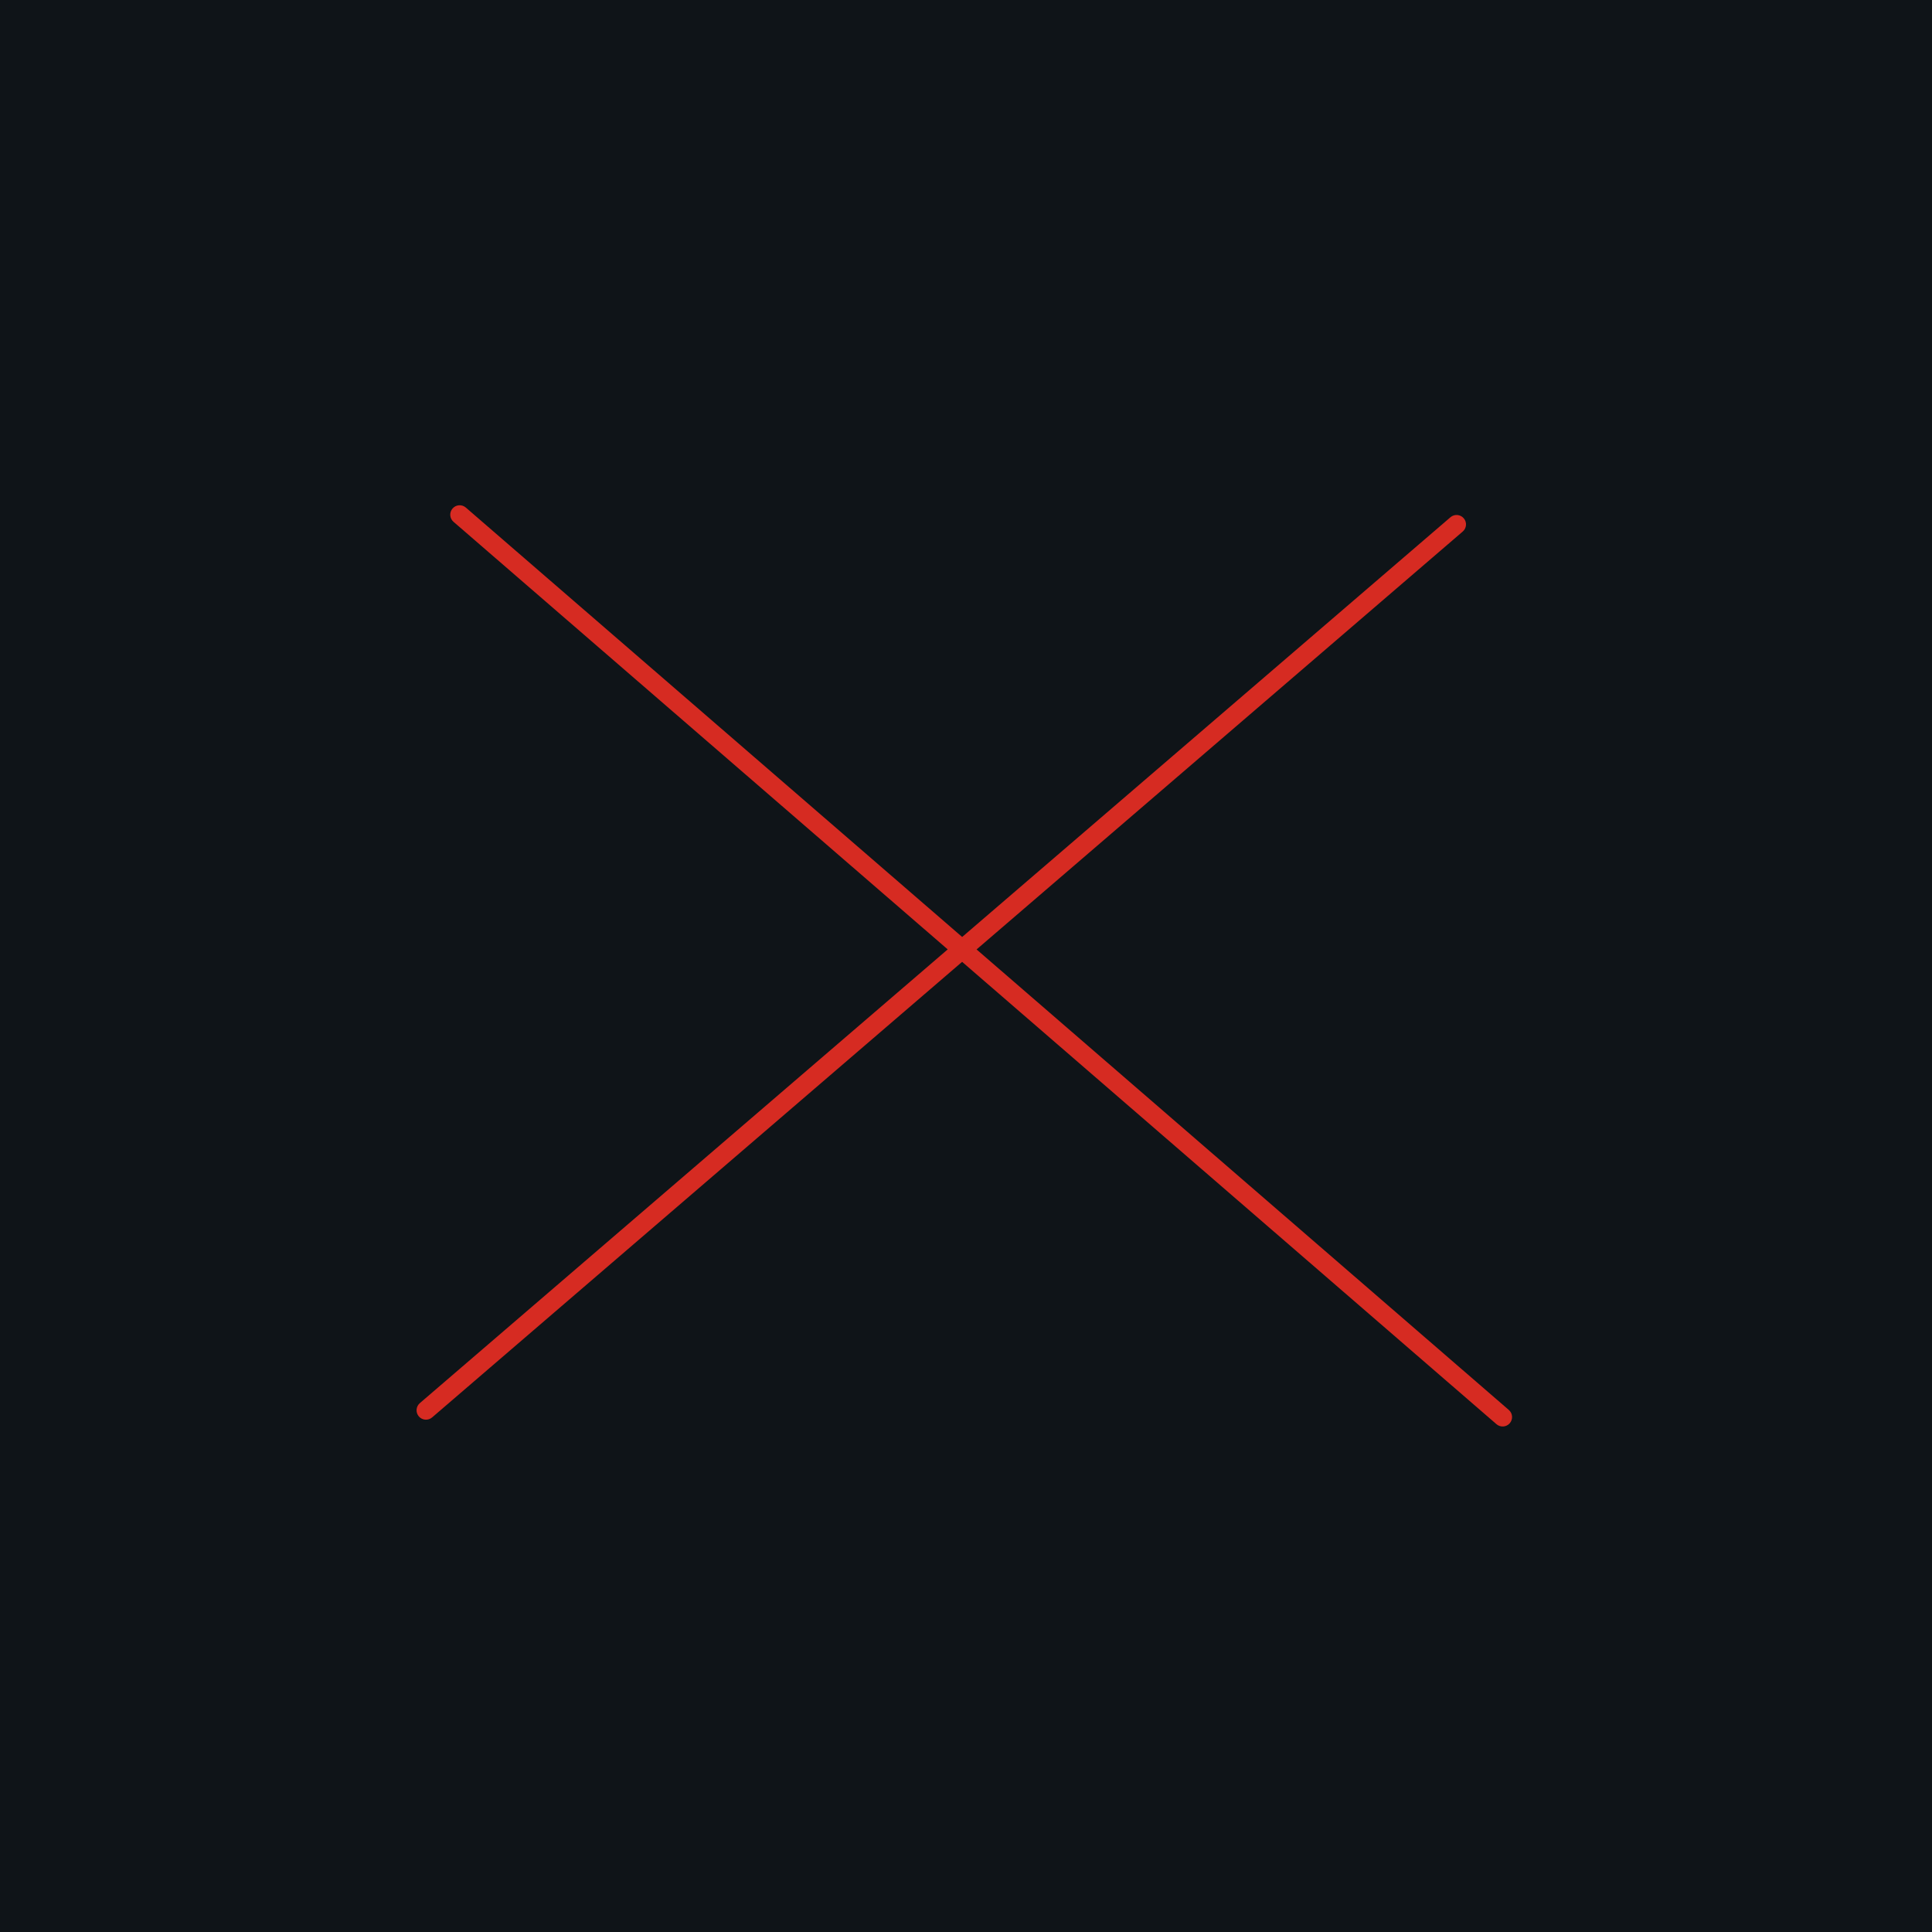
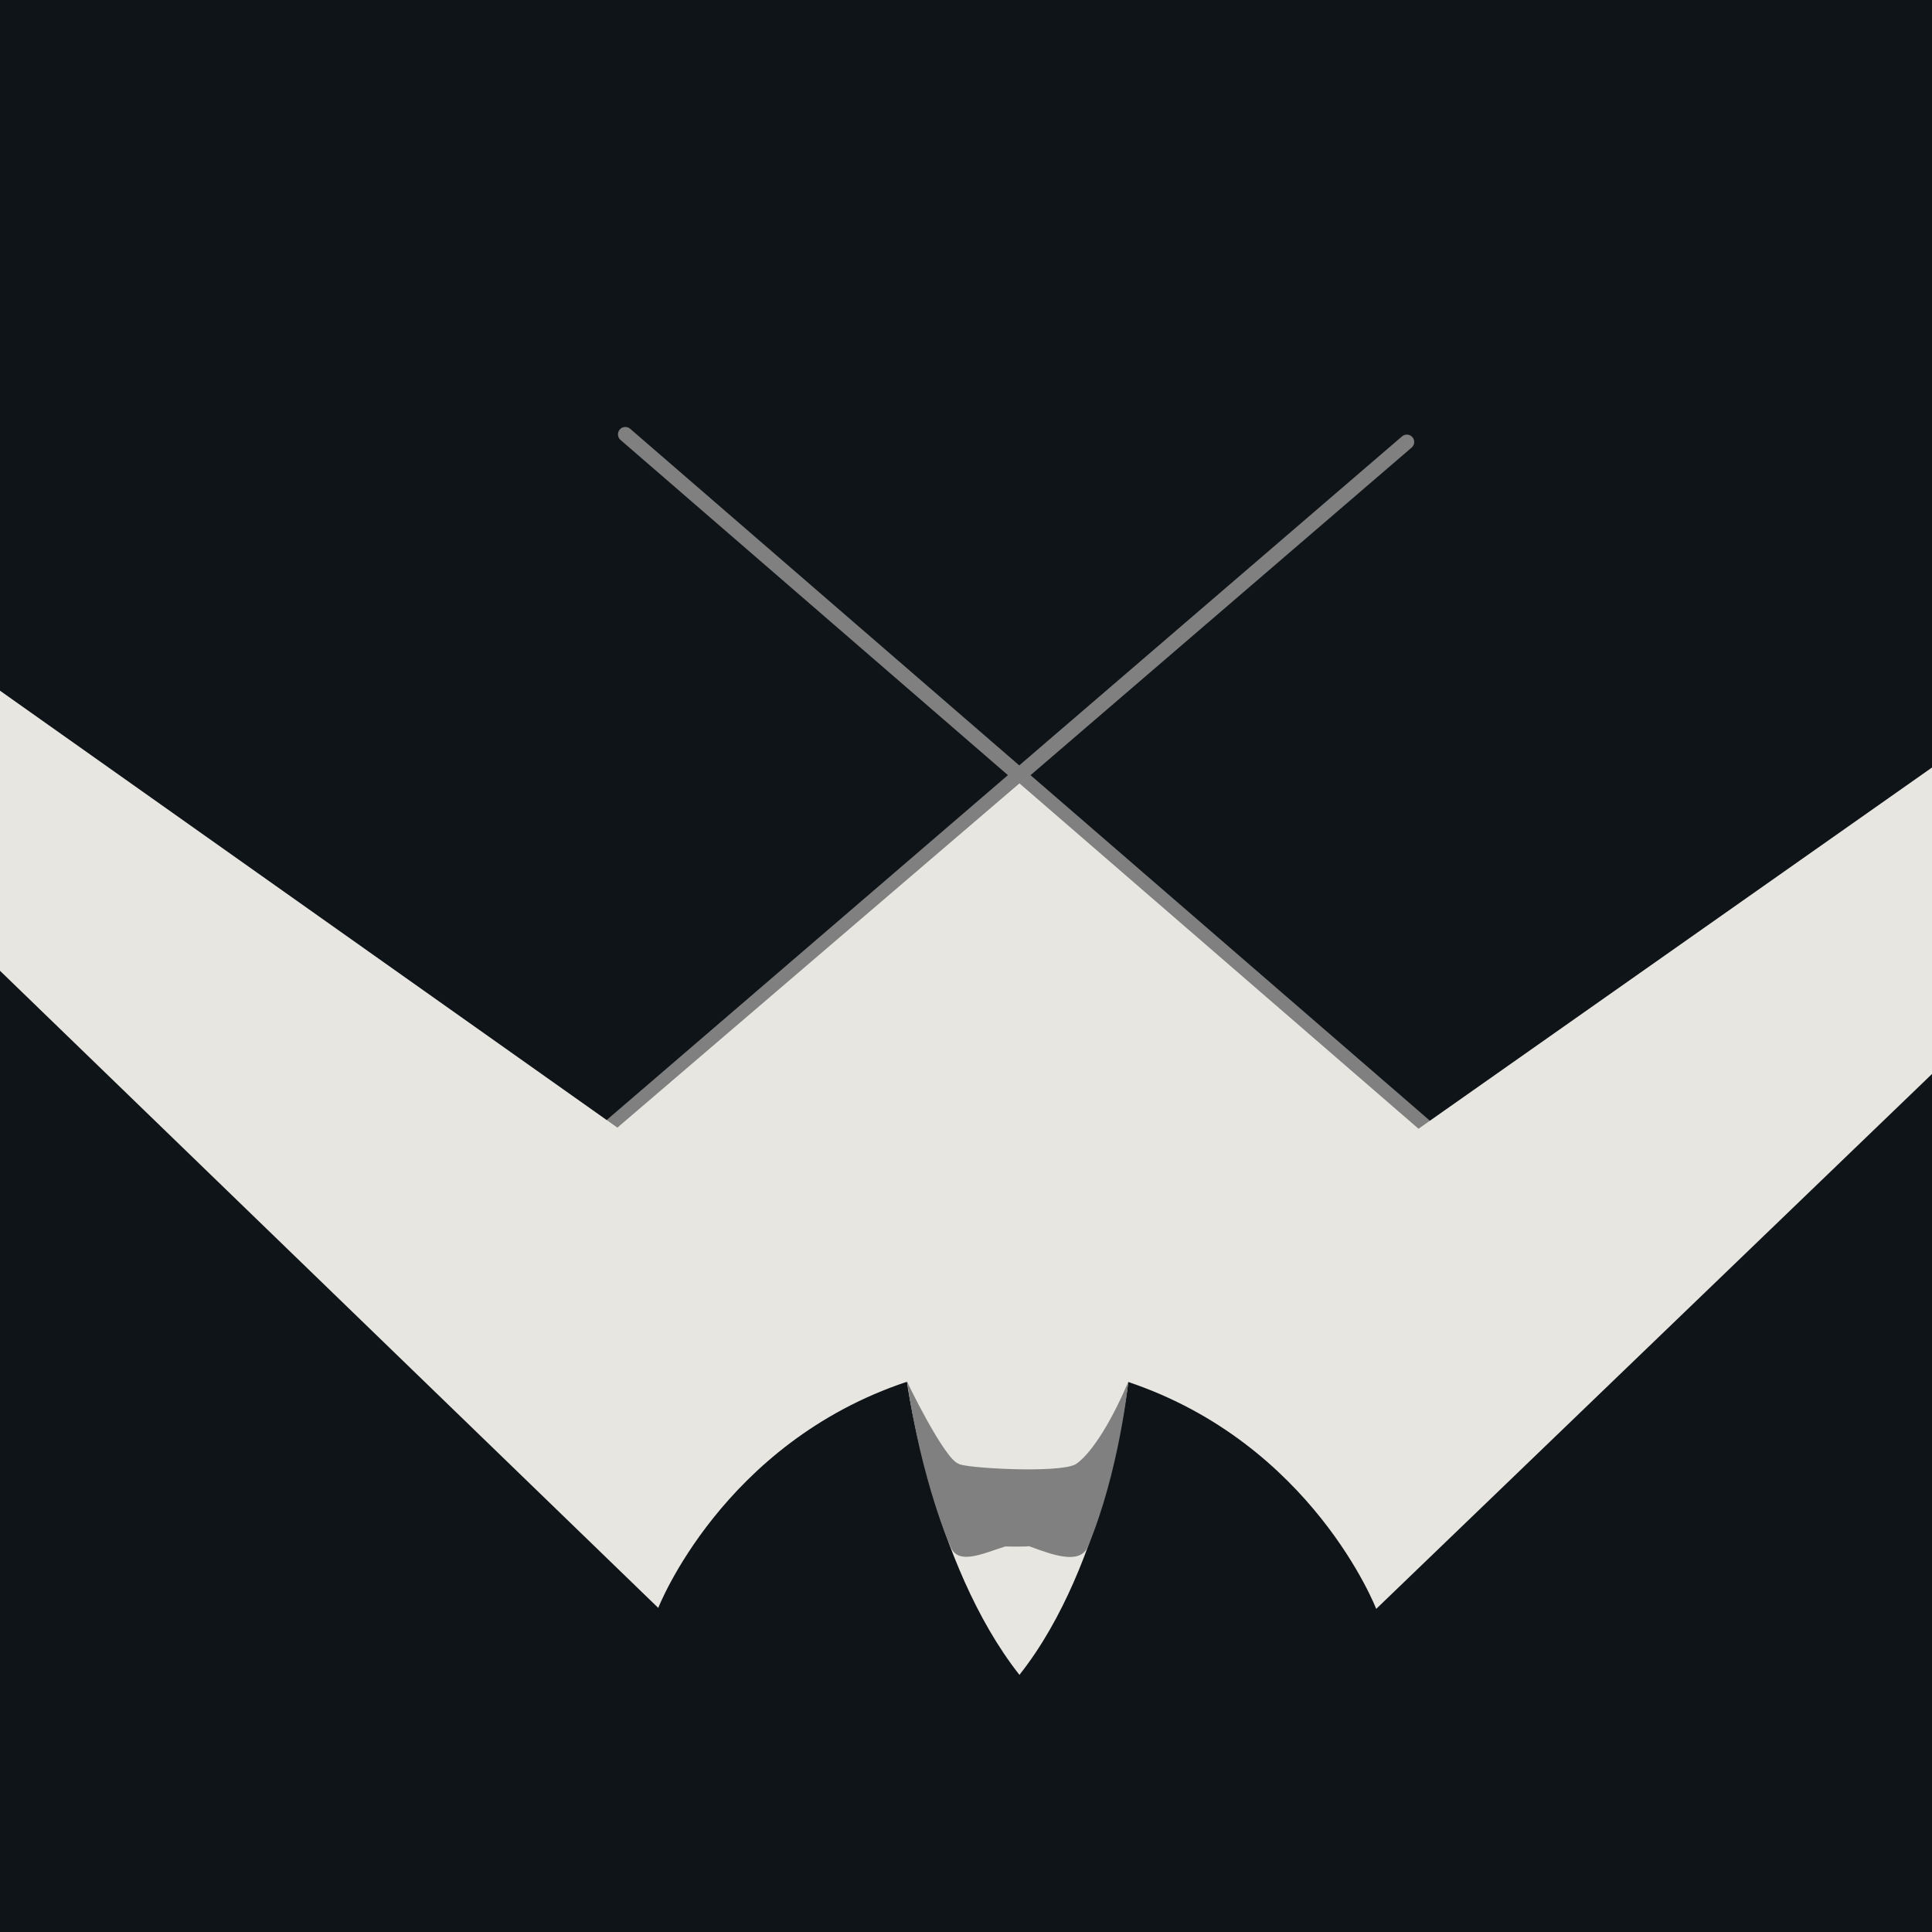
- <svg xmlns="http://www.w3.org/2000/svg" viewBox="0 0 512 512" width="512" height="512" role="img" aria-labelledby="wwfpv-favicon-title" style="fill-rule:evenodd;clip-rule:evenodd;stroke-linejoin:round;stroke-miterlimit:2;">
+ <svg xmlns="http://www.w3.org/2000/svg" viewBox="0 0 512 512" width="512" height="512" role="img" aria-labelledby="favicon-title" style="fill-rule:evenodd;clip-rule:evenodd;">
  <rect width="512" height="512" fill="#0F1418" />
-   <g transform="matrix(3.9731,0,0,3.9731,-1827.7,-1613.1)">
-     <path d="M523.232,469.331L490.268,440.81C490.005,440.583 489.977,440.186 490.204,439.924C490.431,439.661 490.828,439.633 491.09,439.86L524.196,468.502L556.765,440.507C557.028,440.281 557.425,440.311 557.651,440.574C557.878,440.837 557.848,441.234 557.584,441.46L525.157,469.334L560.658,500.05C560.921,500.277 560.949,500.674 560.722,500.937C560.495,501.199 560.098,501.228 559.836,501.001L524.193,470.162L488.841,500.549C488.578,500.775 488.181,500.745 487.955,500.482C487.729,500.219 487.759,499.822 488.022,499.596L523.232,469.331Z" fill="#D62B22" />
+   <g transform="matrix(1.2298,0,0,1.2298,-359.5,-352.7)">
+     <g transform="matrix(2.53257,0,0,2.53257,-753.625,-794.357)">
+       <g id="Layer1">
+         <g>
+           <g transform="matrix(1,0,0,1,-24.4716,23.5226)">
+             <path d="M523.232,469.331L490.268,440.81C490.005,440.583 489.977,440.186 490.204,439.924C490.431,439.661 490.828,439.633 491.09,439.86L524.196,468.502L556.765,440.507C557.028,440.281 557.425,440.311 557.651,440.574C557.878,440.837 557.848,441.234 557.584,441.46L525.157,469.334L560.658,500.05C560.921,500.277 560.949,500.674 560.722,500.937C560.495,501.199 560.098,501.228 559.836,501.001L524.193,470.162L488.841,500.549C488.578,500.775 488.181,500.745 487.955,500.482C487.729,500.219 487.759,499.822 488.022,499.596L523.232,469.331Z" style="fill:rgb(128,128,128);" />
+           </g>
+           <g transform="matrix(1,0,0,1,-0.173079,0.0954687)">
+             <path d="M499.913,493.459L499.913,569.313C492.431,559.824 490.343,544.374 490.343,544.374C474.637,549.601 469.181,563.616 469.181,563.616L321.584,420.755L465.704,522.751L499.913,493.459Z" style="fill:url(#_Linear1);" />
+           </g>
+           <g transform="matrix(-0.999608,-0.00302381,-0.00302498,0.999995,1000.8,1.60058)">
+             <path d="M499.763,493.467C507.853,519.695 506.147,544.792 499.533,569.321C492.051,559.832 490.343,544.374 490.343,544.374C474.637,549.601 469.181,563.616 469.181,563.616L321.584,420.755L465.704,522.751L499.763,493.467Z" style="fill:url(#_Linear2);" />
+           </g>
+           <g transform="matrix(1,0,0,1,-0.101188,-1.63079)">
+             <path d="M490.268,546.044C490.235,546.058 493.445,552.657 494.649,553.069C494.984,553.436 503.079,553.916 504.592,553.137C504.592,553.137 506.498,552.183 509.103,546.114C509.103,546.114 508.349,553.703 505.674,560.11C505.013,561.693 502.721,560.86 500.657,560.089C500.657,560.089 500.62,560.128 499.565,560.124C499.565,560.124 499.37,560.13 498.627,560.115C496.625,560.751 494.609,561.736 493.964,560.106C493.964,560.106 491.563,554.775 490.268,546.044Z" style="fill:rgb(128,128,128);" />
+           </g>
+         </g>
+       </g>
+     </g>
  </g>
+   <defs>
+     <linearGradient id="_Linear1" x1="0" y1="0" x2="1" y2="0" gradientUnits="userSpaceOnUse" gradientTransform="matrix(-209.384,-188.33,188.33,-209.384,406.844,472.276)">
+       <stop offset="0" style="stop-color:rgb(232,230,225);stop-opacity:1" />
+       <stop offset="0.35" style="stop-color:rgb(232,230,225);stop-opacity:0.141" />
+       <stop offset="1" style="stop-color:rgb(232,230,225);stop-opacity:0" />
+     </linearGradient>
+     <linearGradient id="_Linear2" x1="0" y1="0" x2="1" y2="0" gradientUnits="userSpaceOnUse" gradientTransform="matrix(-209.384,-188.33,191.746,-213.016,406.844,472.276)">
+       <stop offset="0" style="stop-color:rgb(232,230,225);stop-opacity:1" />
+       <stop offset="0.35" style="stop-color:rgb(232,230,225);stop-opacity:0.141" />
+       <stop offset="1" style="stop-color:rgb(232,230,225);stop-opacity:0" />
+     </linearGradient>
+   </defs>
</svg>
